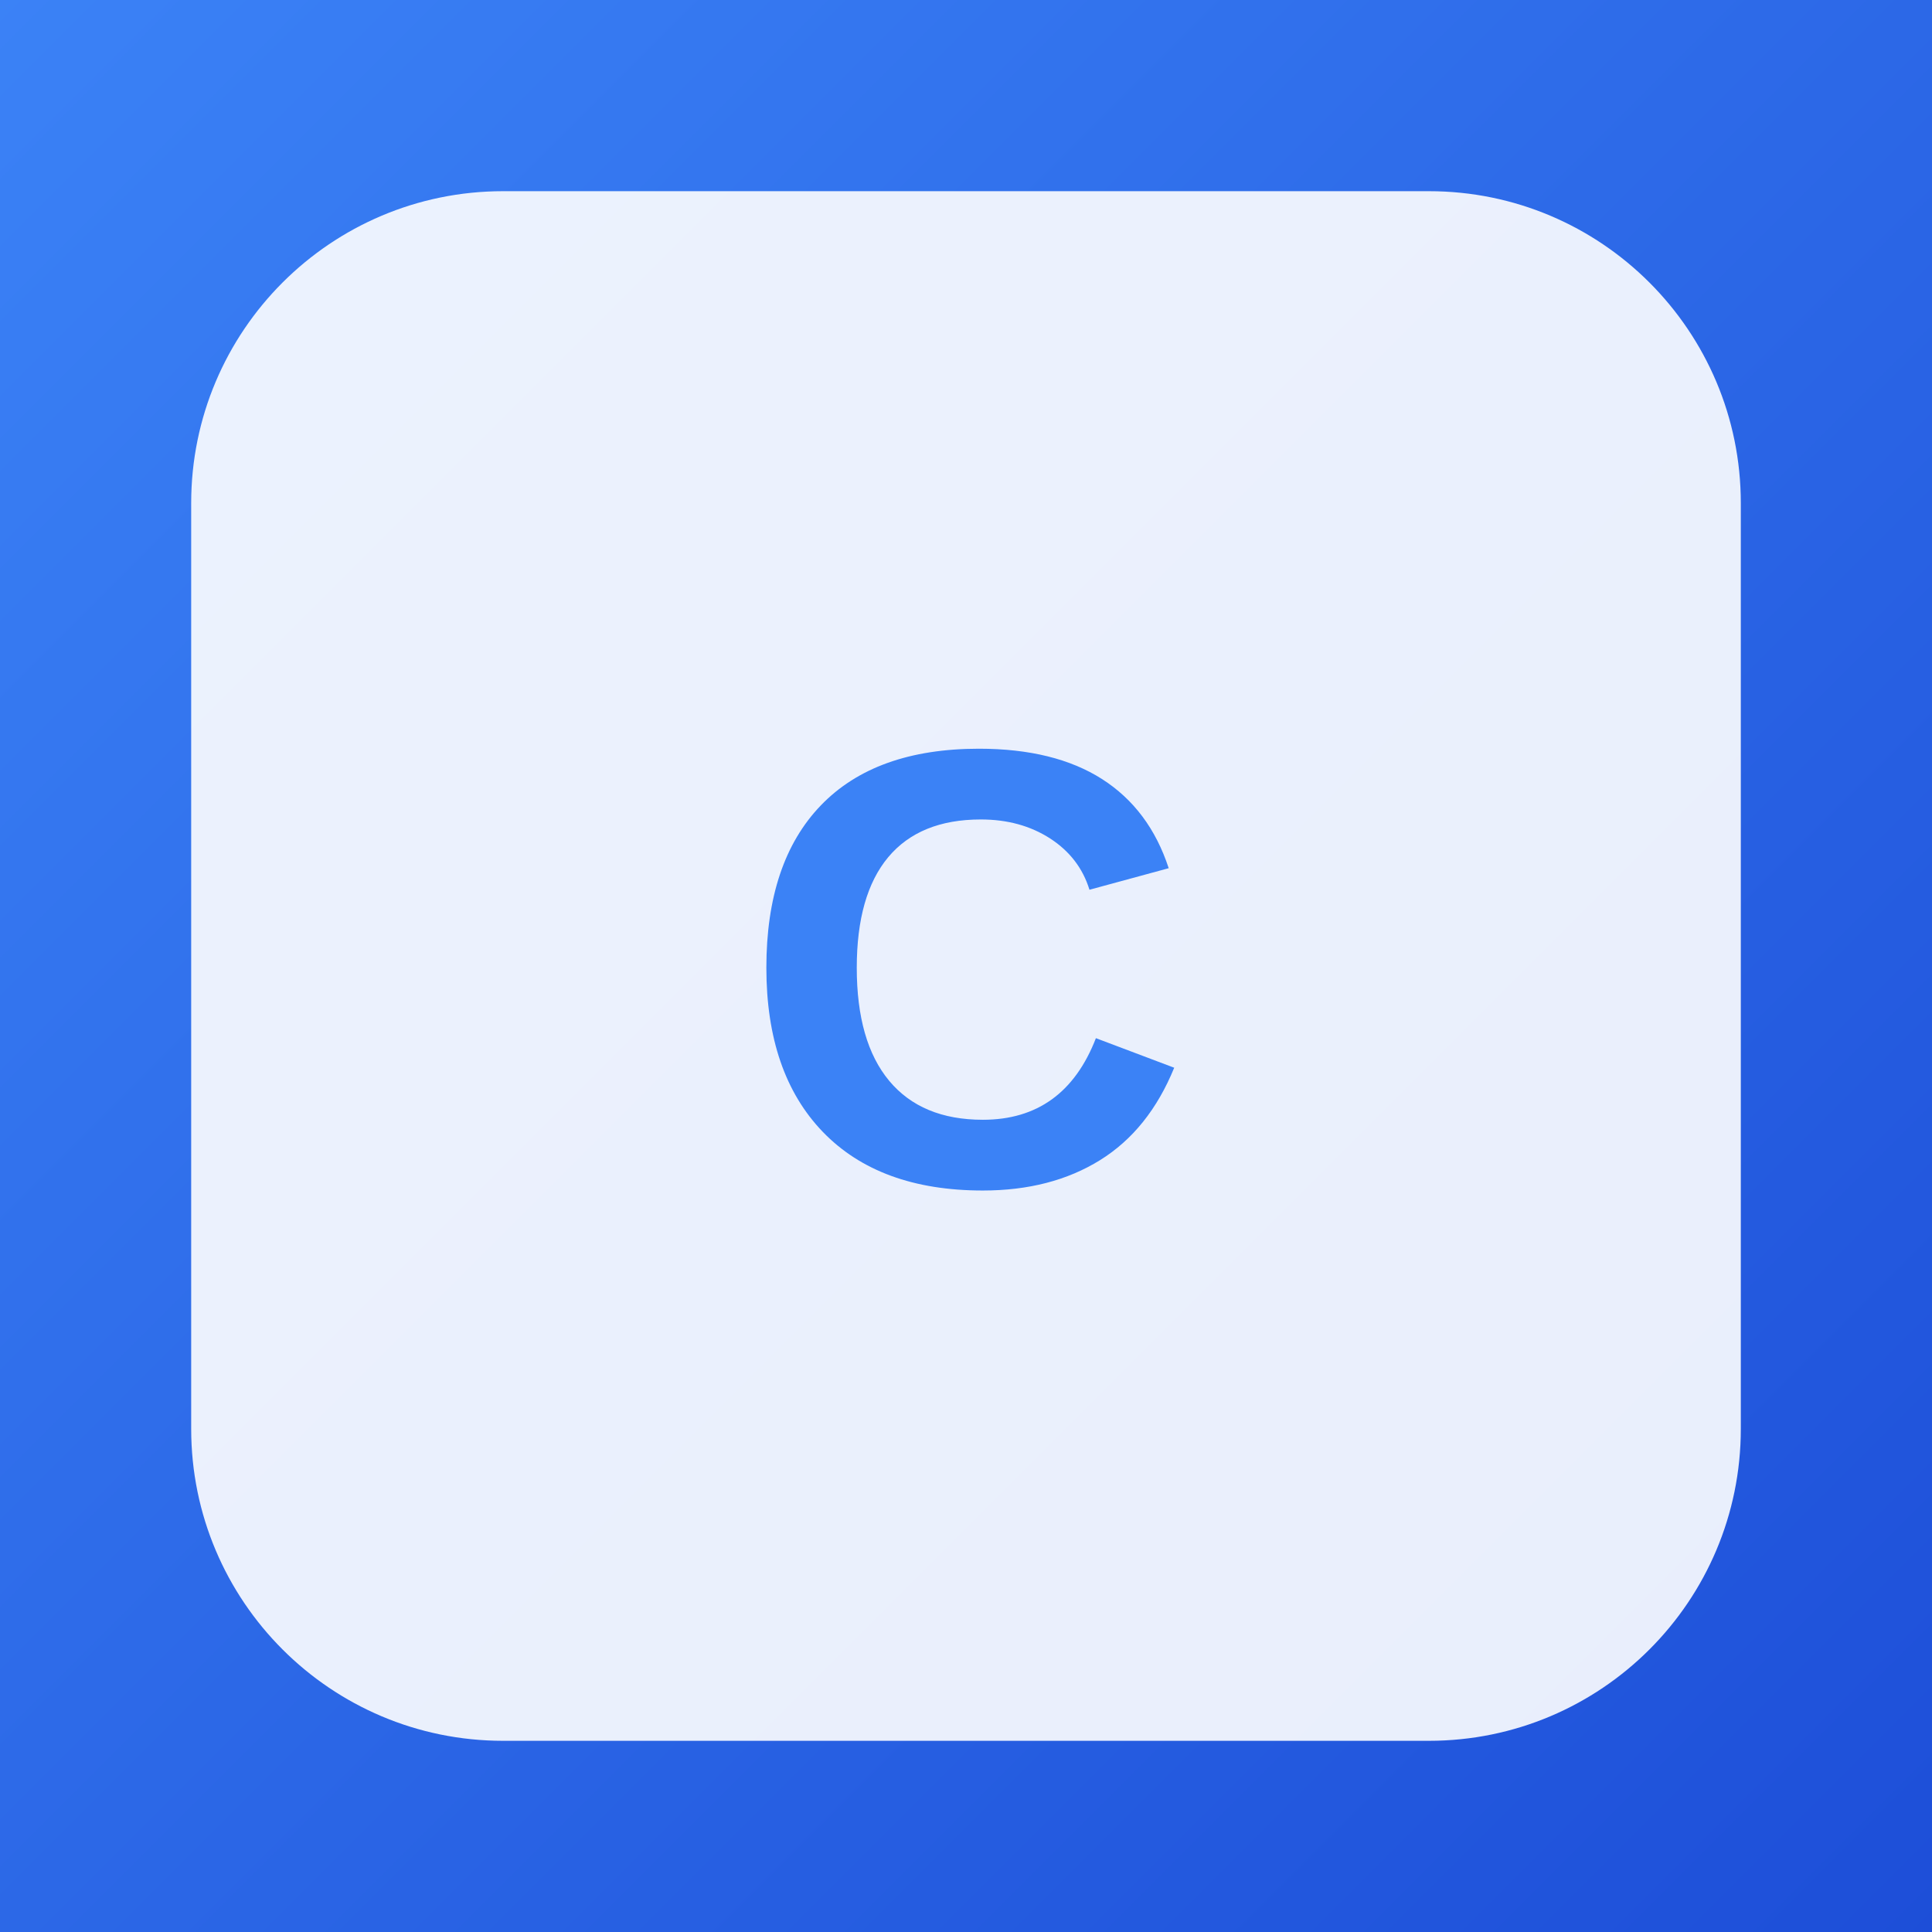
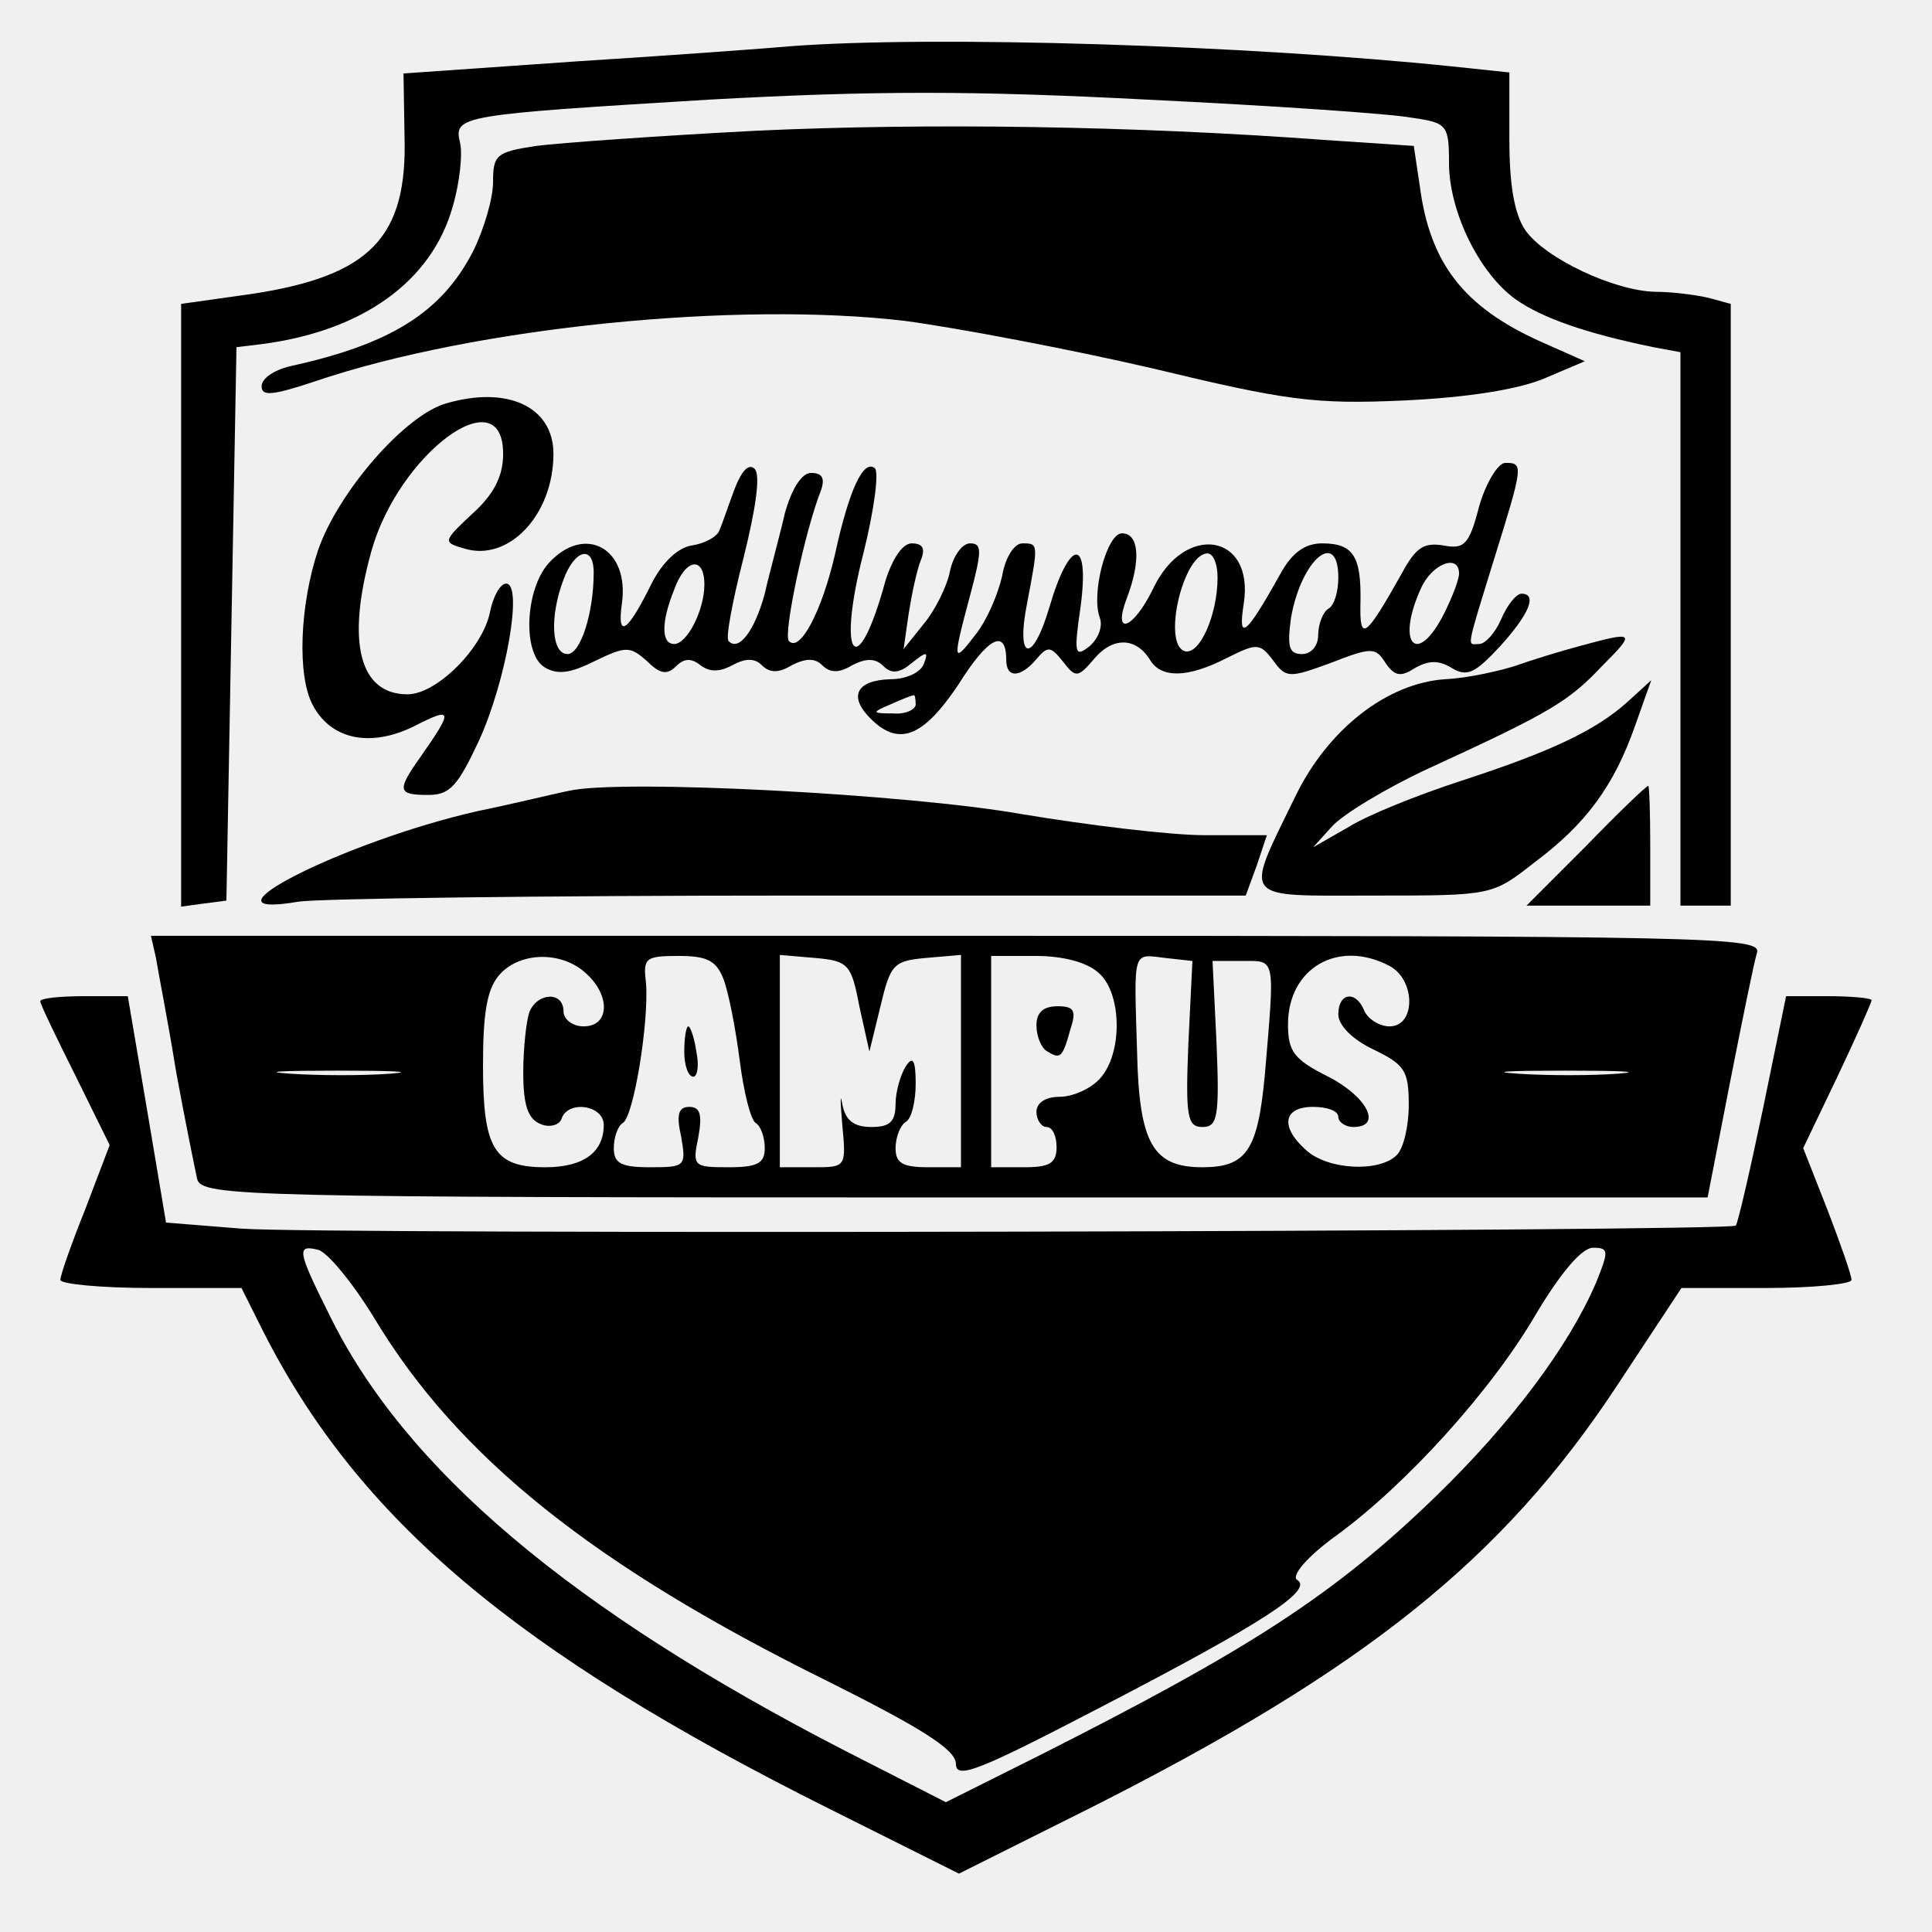
- <svg xmlns="http://www.w3.org/2000/svg" width="192" height="192" viewBox="0 0 192 192">
-   <defs>
-     <linearGradient id="grad-mask" x1="0%" y1="0%" x2="100%" y2="100%">
-       <stop offset="0%" style="stop-color:#3b82f6;stop-opacity:1" />
-       <stop offset="100%" style="stop-color:#1d4ed8;stop-opacity:1" />
-     </linearGradient>
-   </defs>
-   <rect width="192" height="192" fill="url(#grad-mask)" />
-   <rect x="19" y="19" width="154" height="154" rx="31" fill="white" opacity="0.9" />
-   <text x="96" y="96" text-anchor="middle" dy="0.35em" font-family="Arial, sans-serif" font-size="62" font-weight="bold" fill="#3b82f6">C</text>
+ <svg xmlns="http://www.w3.org/2000/svg" version="1.0" width="192pt" height="192pt" viewBox="0 0 192 192" preserveAspectRatio="xMidYMid meet">
+   <g transform="translate(0,192) scale(0.1,-0.1)" fill="#000000" stroke="none">
+     <path d="M785 1874 c-22 -2 -117 -9 -212 -15 l-172 -12 1 -62 c3 -101 -34 -139 -151 -157 l-71 -10 0 -300 0 -299 22 3 23 3 5 275 5 275 25 3 c100 13 169 62 190 137 7 24 10 53 7 64 -6 26 1 27 248 42 163 9 262 9 435 0 124 -6 242 -14 263 -18 35 -5 37 -7 37 -45 0 -48 30 -110 67 -136 26 -18 68 -33 136 -47 l27 -5 0 -275 0 -275 25 0 25 0 0 299 0 299 -22 6 c-13 3 -36 6 -53 6 -41 1 -109 33 -129 61 -11 16 -16 45 -16 90 l0 67 -57 6 c-202 21 -515 31 -658 20z" />
+     <path d="M750 1790 c-96 -5 -194 -12 -217 -15 -40 -6 -43 -9 -43 -36 0 -16 -9 -47 -20 -69 -31 -60 -81 -92 -182 -114 -16 -4 -28 -12 -28 -20 0 -10 11 -9 53 5 159 54 420 80 587 60 52 -7 163 -28 245 -47 133 -32 161 -36 250 -32 64 3 114 11 140 22 l40 17 -45 20 c-75 34 -109 77 -119 154 l-6 40 -90 6 c-189 14 -396 17 -565 9z" />
+     <path d="M443 1519 c-41 -12 -107 -88 -127 -146 -18 -54 -21 -125 -5 -154 18 -34 57 -42 100 -21 39 20 40 17 7 -30 -24 -34 -23 -38 8 -38 21 0 29 9 50 54 27 59 44 156 27 156 -6 0 -13 -13 -16 -28 -7 -36 -53 -82 -82 -82 -48 0 -61 52 -36 142 27 97 131 174 131 97 0 -22 -9 -40 -30 -59 -30 -28 -30 -29 -9 -35 44 -14 89 33 89 94 0 47 -46 68 -107 50z" />
+     <path d="M730 1434 c-6 -16 -12 -34 -15 -41 -2 -6 -14 -13 -27 -15 -14 -2 -29 -16 -40 -37 -24 -49 -35 -57 -30 -21 8 55 -37 80 -73 40 -23 -26 -26 -89 -4 -103 13 -8 26 -6 50 6 31 15 35 15 52 0 13 -13 20 -14 29 -5 8 8 15 8 24 1 9 -7 19 -7 32 0 13 7 22 7 29 0 8 -8 17 -8 30 0 14 7 23 7 30 0 8 -8 17 -8 30 0 14 7 23 7 31 -1 8 -8 16 -7 28 3 15 12 17 12 12 -1 -3 -8 -17 -15 -33 -15 -34 -1 -42 -17 -20 -39 28 -28 52 -19 87 33 30 48 48 57 48 25 0 -18 14 -18 30 1 11 13 14 13 26 -2 13 -17 15 -17 32 3 18 21 41 21 55 -2 11 -18 37 -18 76 2 30 15 33 15 46 -2 13 -18 16 -18 57 -3 41 16 45 16 55 0 9 -13 15 -14 29 -5 14 8 24 8 37 0 15 -9 23 -5 48 22 29 32 37 52 21 52 -5 0 -14 -11 -20 -25 -6 -14 -16 -25 -22 -25 -12 0 -14 -9 15 85 29 93 29 95 11 95 -7 0 -19 -19 -26 -43 -10 -39 -15 -43 -36 -39 -19 3 -27 -2 -41 -28 -36 -64 -42 -69 -41 -29 1 46 -7 59 -38 59 -17 0 -30 -9 -42 -31 -34 -61 -42 -67 -36 -29 11 70 -59 81 -90 15 -20 -41 -41 -48 -26 -9 14 37 12 64 -5 64 -15 0 -31 -60 -22 -84 3 -8 -1 -20 -10 -28 -15 -12 -16 -8 -9 40 9 69 -11 67 -31 -1 -17 -58 -34 -54 -22 5 11 58 11 58 -5 58 -8 0 -17 -14 -20 -32 -4 -18 -15 -44 -26 -58 -23 -30 -24 -29 -6 38 12 45 12 52 0 52 -8 0 -17 -13 -20 -28 -3 -15 -15 -39 -26 -52 l-20 -25 5 35 c3 19 8 43 12 53 5 12 2 17 -9 17 -9 0 -19 -15 -26 -37 -28 -103 -49 -78 -22 27 11 44 16 83 11 85 -11 8 -25 -21 -39 -85 -13 -57 -35 -99 -46 -87 -6 6 16 110 32 150 4 12 1 17 -10 17 -9 0 -19 -15 -26 -40 -5 -22 -15 -58 -20 -80 -10 -37 -26 -58 -36 -47 -3 3 4 40 15 83 12 48 17 82 11 88 -6 6 -13 -2 -20 -20z m-140 -83 c0 -40 -13 -81 -26 -81 -16 0 -18 37 -4 74 11 30 30 35 30 7z m620 -5 c0 -37 -18 -78 -33 -73 -22 8 -1 97 23 97 6 0 10 -11 10 -24z m120 0 c0 -14 -4 -28 -10 -31 -5 -3 -10 -15 -10 -26 0 -11 -7 -19 -16 -19 -13 0 -15 7 -11 36 10 58 47 89 47 40z m-630 -7 c0 -25 -17 -59 -30 -59 -13 0 -13 22 0 54 11 31 30 34 30 5z m750 11 c0 -6 -7 -24 -15 -40 -27 -53 -48 -30 -23 25 11 25 38 35 38 15z m-540 -130 c0 -5 -10 -10 -22 -9 -22 0 -22 1 -3 9 11 5 21 9 23 9 1 1 2 -3 2 -9z" />
+     <path d="M1570 1278 c-19 -5 -48 -14 -65 -20 -16 -5 -47 -12 -69 -13 -58 -4 -116 -50 -148 -115 -52 -107 -57 -100 78 -100 117 0 117 0 159 33 51 38 79 76 100 136 l16 45 -23 -21 c-32 -29 -77 -50 -166 -79 -43 -14 -93 -34 -112 -46 l-35 -20 19 21 c11 12 54 38 95 57 122 56 140 67 173 102 34 34 33 35 -22 20z" />
+     <path d="M565 1134 c-11 -2 -51 -12 -90 -20 -133 -30 -288 -109 -178 -90 21 3 241 6 490 6 l451 0 11 30 10 30 -62 0 c-34 0 -116 10 -182 21 -113 20 -400 35 -450 23z" />
+     <path d="M1576 1079 l-59 -59 61 0 62 0 0 60 c0 33 -1 60 -2 59 -2 0 -30 -27 -62 -60z" />
+     <path d="M155 968 c2 -13 12 -63 20 -113 9 -49 19 -98 21 -107 5 -17 50 -18 753 -18 l748 0 22 113 c12 61 24 120 27 130 5 16 -38 17 -796 17 l-800 0 5 -22z m427 -15 c25 -22 24 -53 -2 -53 -11 0 -20 7 -20 15 0 20 -26 19 -34 -1 -3 -9 -6 -36 -6 -60 0 -33 5 -46 17 -51 9 -4 19 -1 21 5 6 19 42 14 42 -6 0 -27 -20 -42 -58 -42 -51 0 -62 18 -62 101 0 53 4 77 17 91 20 22 61 23 85 1z m137 -6 c5 -13 12 -49 16 -80 4 -32 11 -60 16 -63 5 -3 9 -14 9 -25 0 -15 -7 -19 -36 -19 -35 0 -36 1 -30 30 4 22 2 30 -9 30 -11 0 -13 -8 -8 -30 5 -29 4 -30 -31 -30 -29 0 -36 4 -36 19 0 11 4 22 9 25 11 7 26 101 23 139 -3 25 -1 27 33 27 28 0 37 -5 44 -23z m135 -27 l10 -45 11 45 c10 42 13 45 45 48 l35 3 0 -106 0 -105 -32 0 c-26 0 -33 4 -33 19 0 11 5 23 10 26 6 3 10 21 10 38 0 24 -3 28 -10 17 -5 -8 -10 -25 -10 -37 0 -18 -6 -23 -24 -23 -18 0 -26 7 -29 23 -2 12 -2 3 0 -20 4 -43 4 -43 -29 -43 l-33 0 0 105 0 106 35 -3 c33 -3 36 -6 44 -48z m238 33 c23 -20 24 -80 1 -105 -9 -10 -27 -18 -40 -18 -14 0 -23 -6 -23 -15 0 -8 5 -15 10 -15 6 0 10 -9 10 -20 0 -16 -7 -20 -32 -20 l-33 0 0 105 0 105 44 0 c27 0 51 -6 63 -17z m89 -70 c-3 -73 -1 -83 14 -83 15 0 17 10 14 83 l-4 82 30 0 c33 0 32 5 22 -113 -7 -75 -18 -92 -62 -92 -49 0 -63 23 -65 115 -3 102 -5 97 28 93 l27 -3 -4 -82z m200 77 c26 -14 26 -60 0 -60 -10 0 -21 7 -25 15 -8 21 -26 19 -26 -3 0 -11 14 -25 35 -35 31 -15 35 -21 35 -55 0 -21 -5 -43 -12 -50 -17 -17 -68 -15 -90 5 -26 23 -23 43 7 43 14 0 25 -4 25 -10 0 -5 7 -10 15 -10 29 0 14 30 -25 50 -34 17 -40 25 -40 52 0 56 50 85 101 58z m-993 -107 c-26 -2 -71 -2 -100 0 -29 2 -8 3 47 3 55 0 79 -1 53 -3z m1220 0 c-26 -2 -71 -2 -100 0 -29 2 -8 3 47 3 55 0 79 -1 53 -3z" />
+     <path d="M680 875 c0 -14 4 -25 9 -25 4 0 6 11 3 25 -2 14 -6 25 -8 25 -2 0 -4 -11 -4 -25z" />
+     <path d="M1030 901 c0 -11 5 -23 11 -26 13 -8 15 -6 23 23 6 18 3 22 -13 22 -14 0 -21 -6 -21 -19z" />
+     <path d="M40 925 c0 -3 16 -36 35 -74 l34 -69 -24 -63 c-14 -35 -25 -66 -25 -71 0 -4 40 -8 90 -8 l90 0 21 -42 c95 -188 252 -320 562 -475 l130 -65 132 66 c271 137 408 246 522 419 l64 97 84 0 c47 0 85 4 85 8 0 5 -11 36 -24 70 l-24 61 34 71 c19 40 34 74 34 76 0 2 -19 4 -43 4 l-42 0 -23 -112 c-13 -62 -25 -114 -27 -116 -6 -6 -1407 -9 -1485 -3 l-75 6 -19 113 -19 112 -44 0 c-23 0 -43 -2 -43 -5z m332 -315 c83 -138 218 -246 451 -361 94 -47 127 -68 127 -82 0 -16 24 -6 145 57 160 83 211 116 194 126 -6 4 10 23 39 44 70 51 155 145 199 221 24 40 45 65 56 65 16 0 16 -3 3 -35 -27 -63 -84 -139 -158 -211 -102 -99 -186 -153 -396 -259 l-92 -46 -100 51 c-272 140 -438 280 -513 434 -32 64 -32 69 -11 64 9 -2 34 -32 56 -68z" />
+   </g>
</svg>
